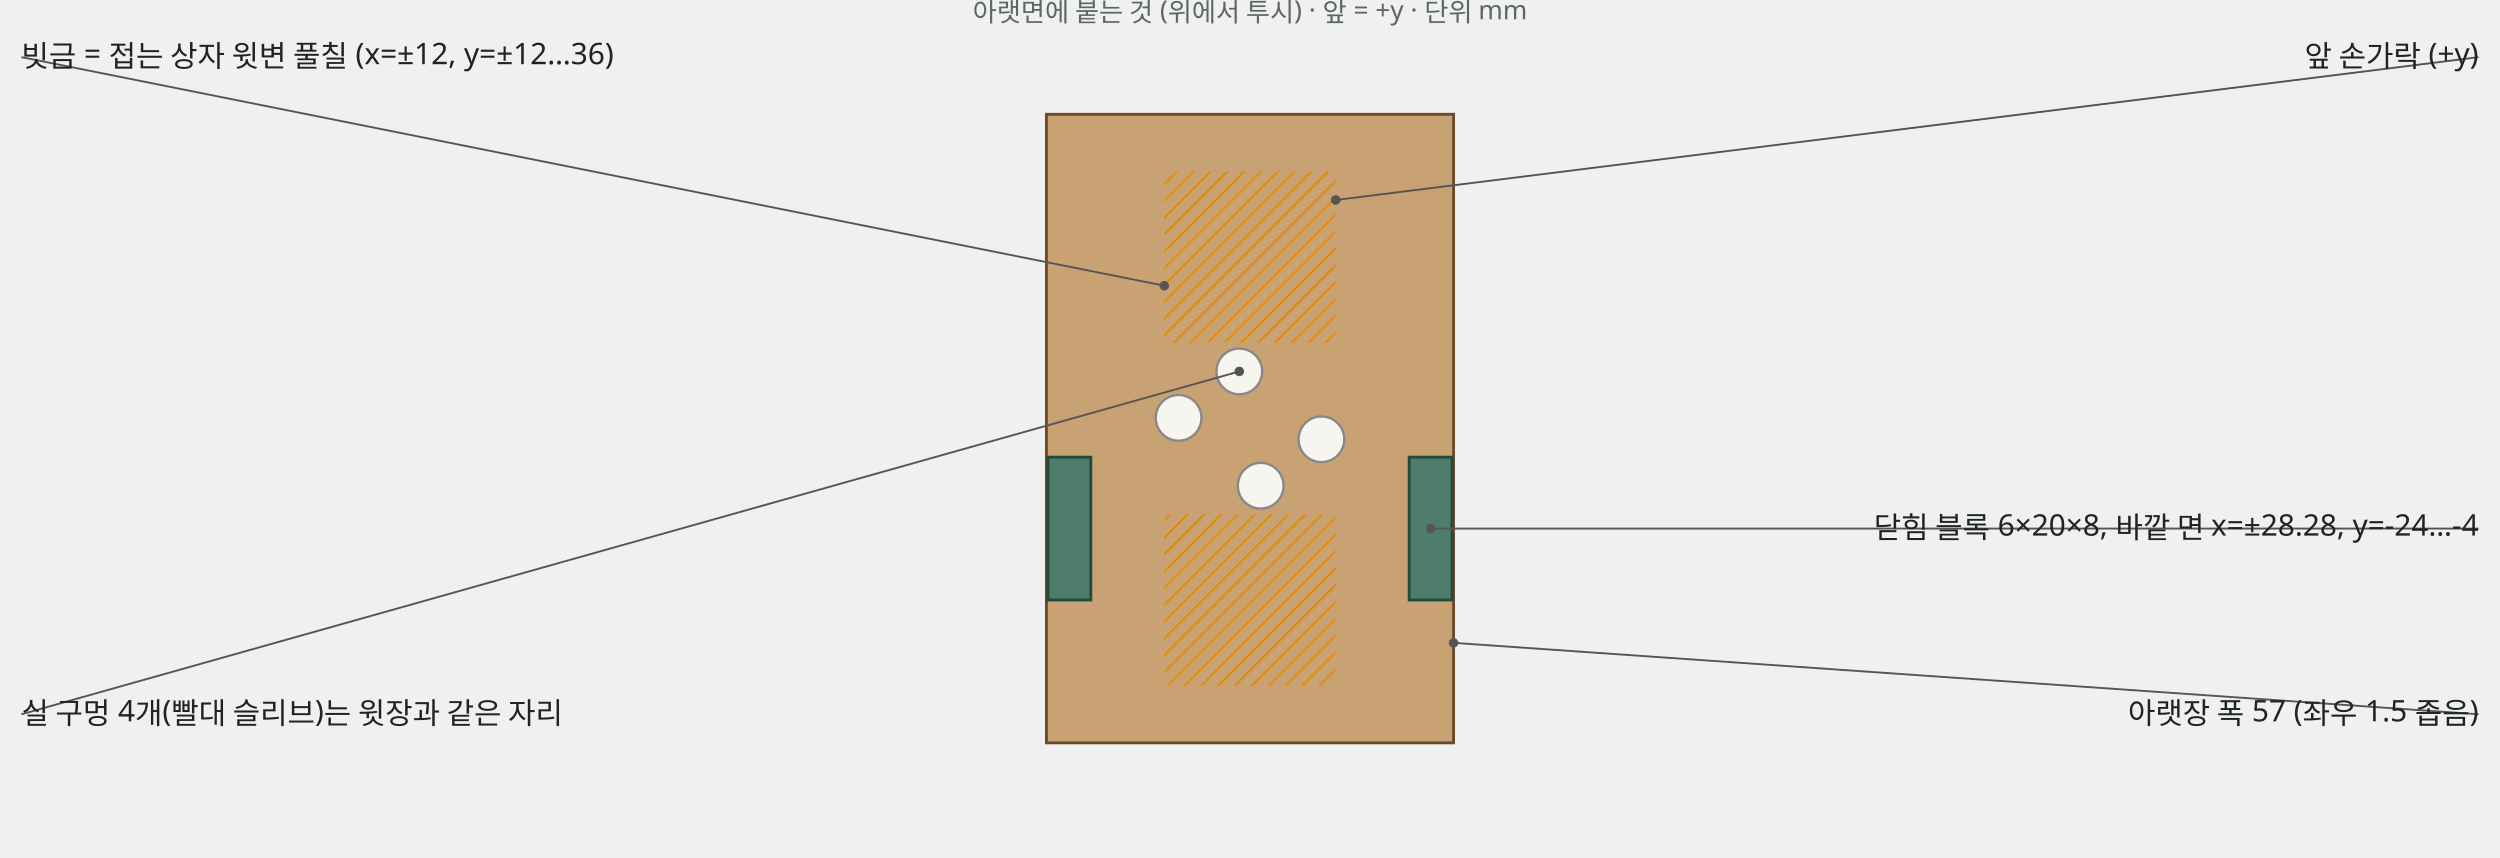
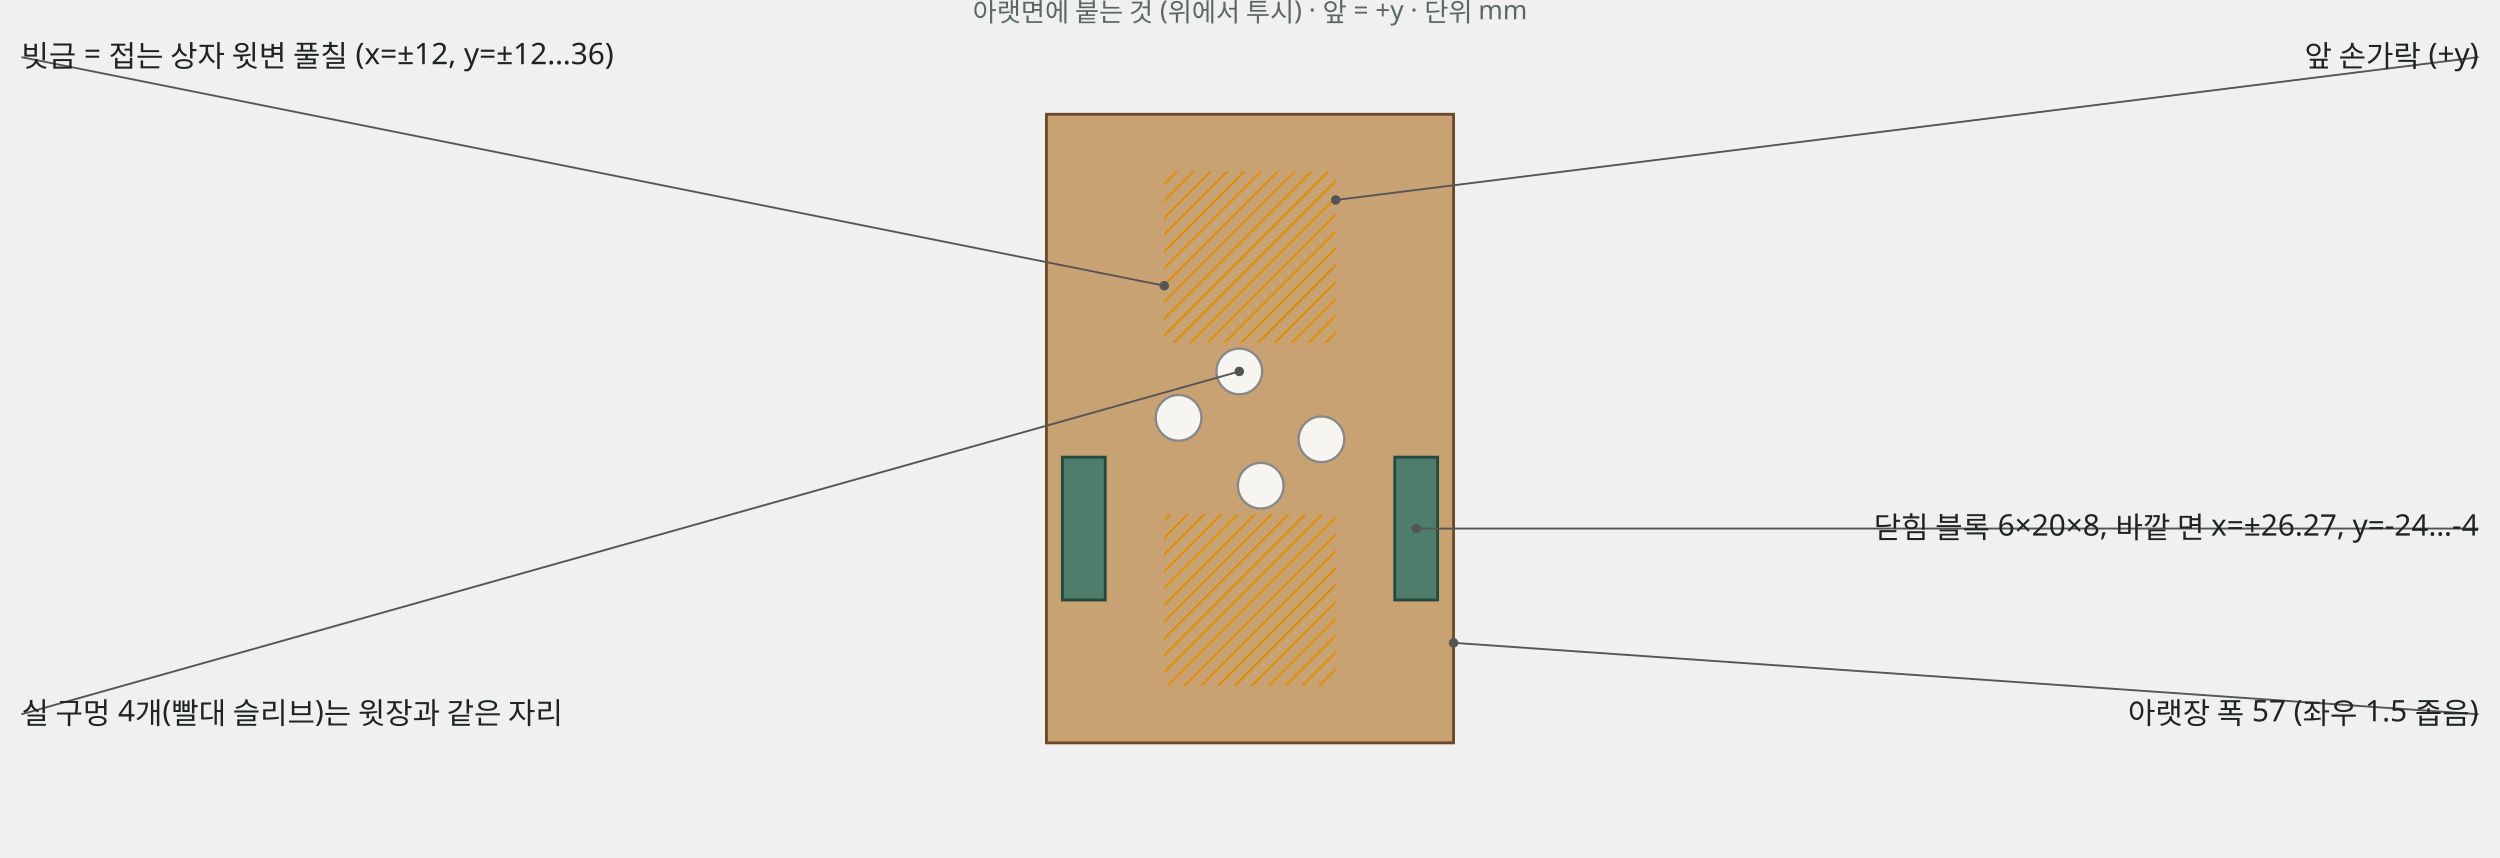
<svg xmlns="http://www.w3.org/2000/svg" class="dg" viewBox="0 0 1050 360" role="img" aria-label="B6P 손바닥 아랫면">
  <style>
.dg .board{fill:#d8b48a;stroke:#6b4a2a;stroke-width:1.2}
.dg .board2{fill:#c9a274;stroke:#6b4a2a;stroke-width:1.2}
.dg .ghost{fill:none;stroke:#8a7a68;stroke-width:1;stroke-dasharray:5 4}
.dg .flank{fill:#f3dfbd;stroke:#9a7a4a;stroke-width:1.2}
.dg .flankg{fill:none;stroke:#b09a7a;stroke-width:1;stroke-dasharray:5 4}
.dg .drum{fill:#a87a4c;stroke:#5a3d22;stroke-width:1.2}
.dg .groove{fill:none;stroke:#3d2714;stroke-width:1;stroke-dasharray:3 3}
.dg .straw{fill:#f7f5f0;stroke:#888;stroke-width:1}
.dg .string{fill:none;stroke:#1b3a6b;stroke-width:2.2}
.dg .tendon{fill:none;stroke:#7d3c98;stroke-width:2.4}
.dg .rubber{fill:none;stroke:#e4572e;stroke-width:2}
.dg .stop{fill:#4f7d6c;stroke:#244a3d;stroke-width:1.2}
.dg .nail{fill:#8a6a45;stroke:#4a3520;stroke-width:1.2}
.dg .pad{fill:#333}
.dg .obj{fill:#8f9cad;stroke:#4d5866;stroke-width:1.2}
.dg .floor{stroke:#2f6b5b;stroke-width:3}
.dg .pivot{fill:#fff;stroke:#222;stroke-width:1.5}
.dg .lead{fill:none;stroke:#555;stroke-width:.8}
.dg .dot{fill:#555}
.dg .glue{fill:url(#hatch);stroke:none}
.dg text{font-family:"IBM Plex Sans KR","WenQuanYi Zen Hei","Apple SD Gothic Neo","Malgun Gothic",sans-serif}
.dg .lbl{font-size:12.5px;fill:#1d2422}
.dg .note{font-size:11px;fill:#5b6763}
.dg .hd{font-size:15px;font-weight:700;fill:#1d2422}
.dg .dim{font-size:11px;fill:#244a3d;font-family:"IBM Plex Mono",monospace}
</style>
  <defs>
    <pattern id="hatch" width="5" height="5" patternUnits="userSpaceOnUse" patternTransform="rotate(45)">
      <path d="M0 0V5" stroke="#e08a00" stroke-width="1.6" />
    </pattern>
  </defs>
  <polygon class="board2" points="439.5,312 610.5,312 610.5,48 439.5,48" />
  <polygon class="glue" points="489,144 561,144 561,72 489,72" />
  <polygon class="glue" points="489,216 561,216 561,288 489,288" />
  <circle class="straw" cx="495" cy="175.5" r="9.6" />
  <circle class="straw" cx="529.5" cy="204" r="9.6" />
  <circle class="straw" cx="555" cy="184.5" r="9.6" />
  <circle class="straw" cx="520.5" cy="156" r="9.6" />
-   <polygon class="stop" points="591.85,252 609.85,252 609.85,192 591.85,192" />
-   <polygon class="stop" points="458.15,252 440.15,252 440.15,192 458.15,192" />
+   <polygon class="stop" points="585.8,252 603.8,252 603.8,192 585.8,192" />
+   <polygon class="stop" points="464.2,252 446.2,252 446.2,192 464.2,192" />
  <polyline class="lead" points="9,24 489,120" />
  <circle class="dot" cx="489" cy="120" r="2" />
  <text class="lbl" x="9" y="28" text-anchor="start">빗금 = 접는 상자 윗변 풀칠 (x=±12, y=±12…36)</text>
  <polyline class="lead" points="1041,24 561,84" />
  <circle class="dot" cx="561" cy="84" r="2" />
  <text class="lbl" x="1041" y="28" text-anchor="end">앞 손가락 (+y)</text>
-   <polyline class="lead" points="1041,222 600.85,222" />
-   <circle class="dot" cx="600.85" cy="222" r="2" />
-   <text class="lbl" x="1041" y="226" text-anchor="end">닫힘 블록 6×20×8, 바깥 면 x=±28.28, y=-24…-4</text>
+   <polyline class="lead" points="1041,222 594.8,222" />
+   <circle class="dot" cx="594.8" cy="222" r="2" />
+   <text class="lbl" x="1041" y="226" text-anchor="end">닫힘 블록 6×20×8, 바깥 면 x=±26.27, y=-24…-4</text>
  <polyline class="lead" points="9,300 520.5,156" />
  <circle class="dot" cx="520.5" cy="156" r="2" />
  <text class="lbl" x="9" y="304" text-anchor="start">실 구멍 4개(빨대 슬리브)는 윗장과 같은 자리</text>
  <polyline class="lead" points="1041,300 610.5,270" />
  <circle class="dot" cx="610.5" cy="270" r="2" />
  <text class="lbl" x="1041" y="304" text-anchor="end">아랫장 폭 57 (좌우 1.5 좁음)</text>
  <text class="note" x="525" y="9" text-anchor="middle">아랫면에 붙는 것 (위에서 투시) · 앞 = +y · 단위 mm</text>
</svg>
